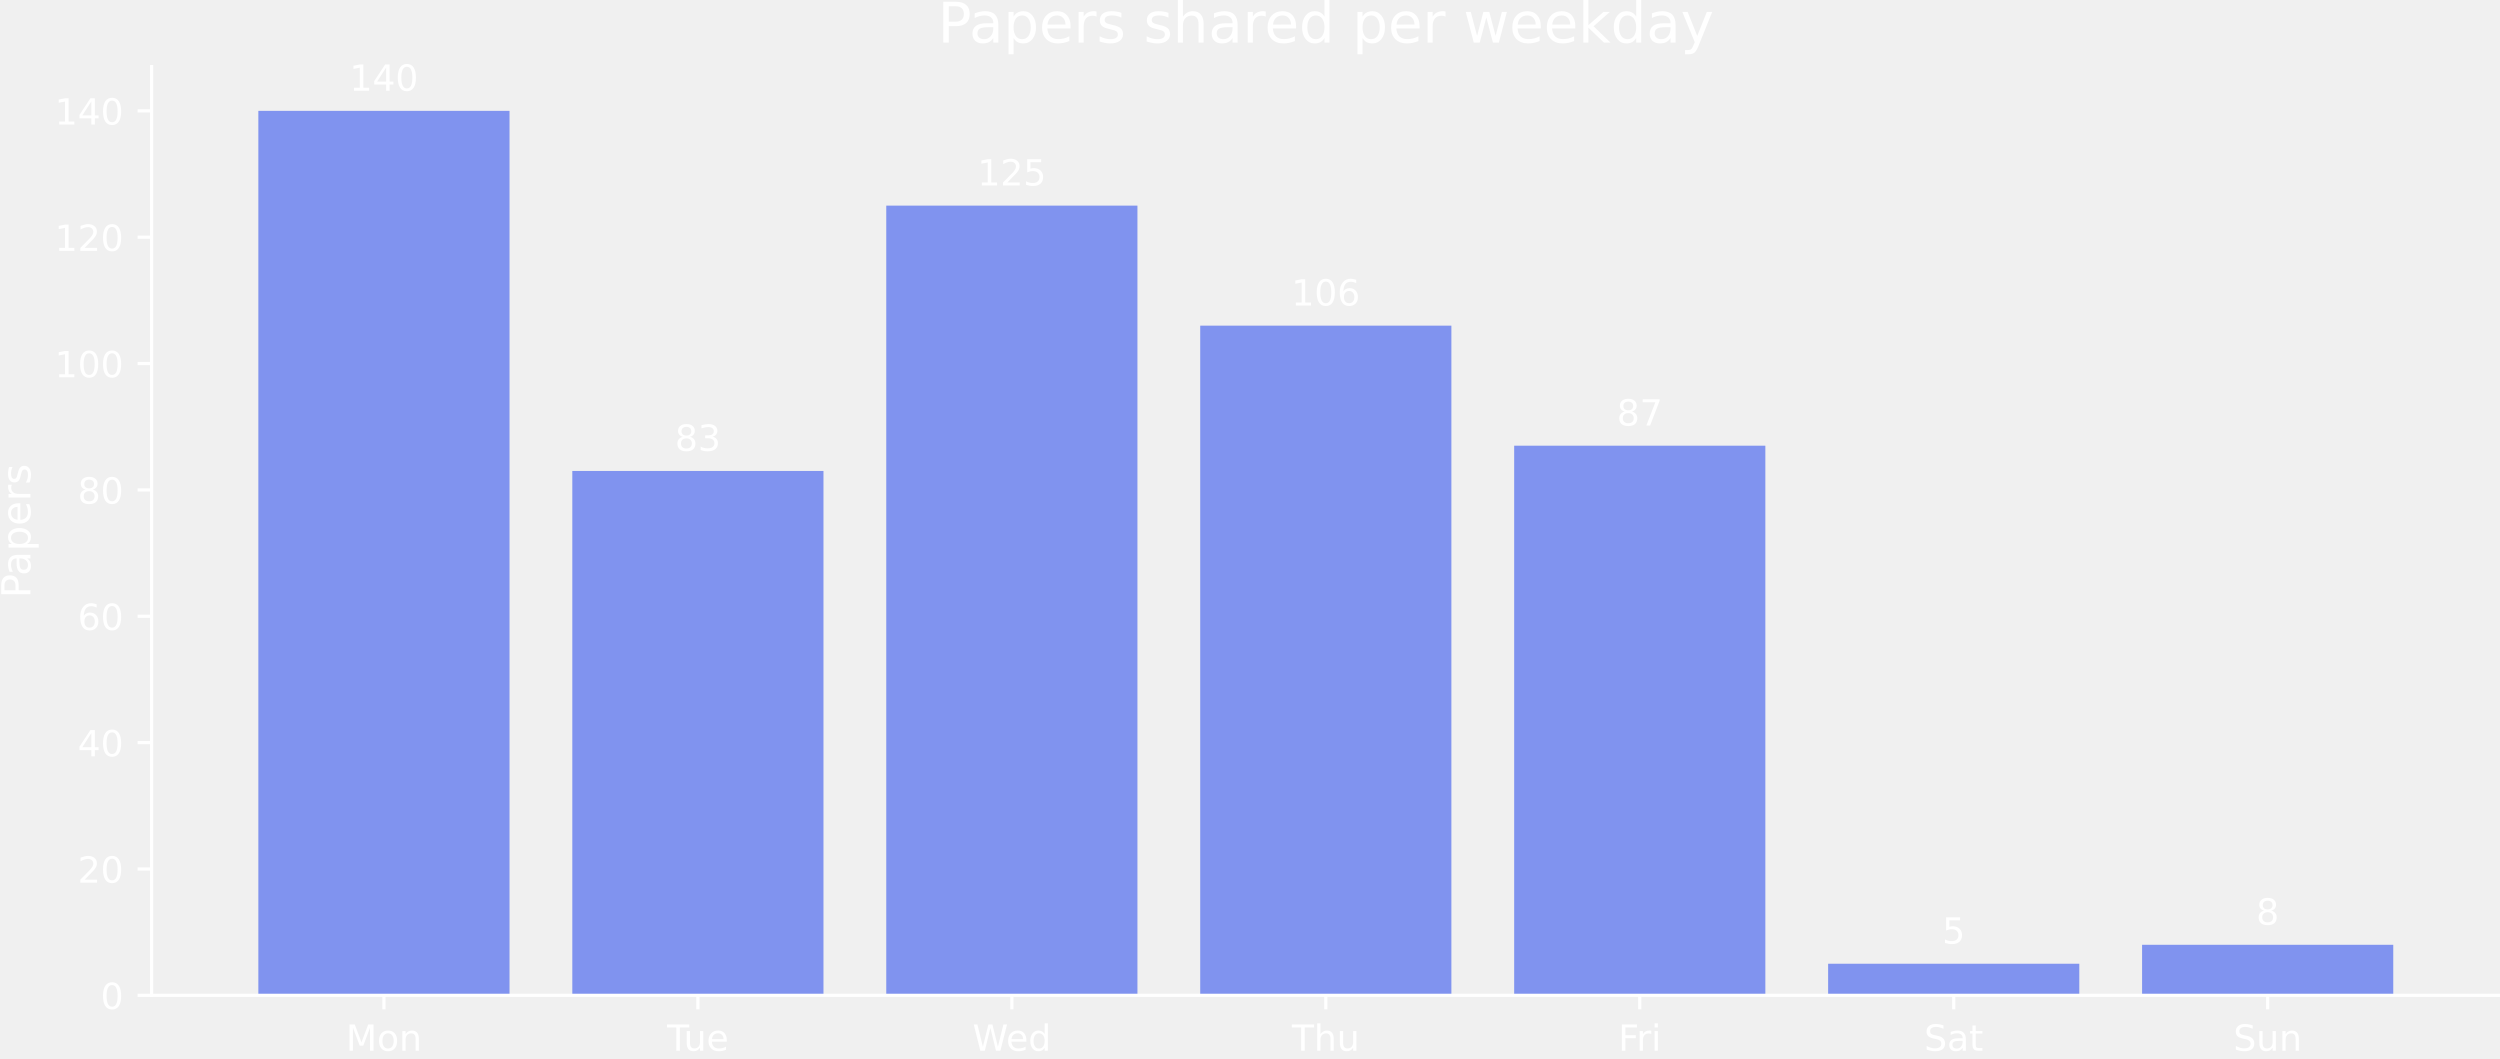
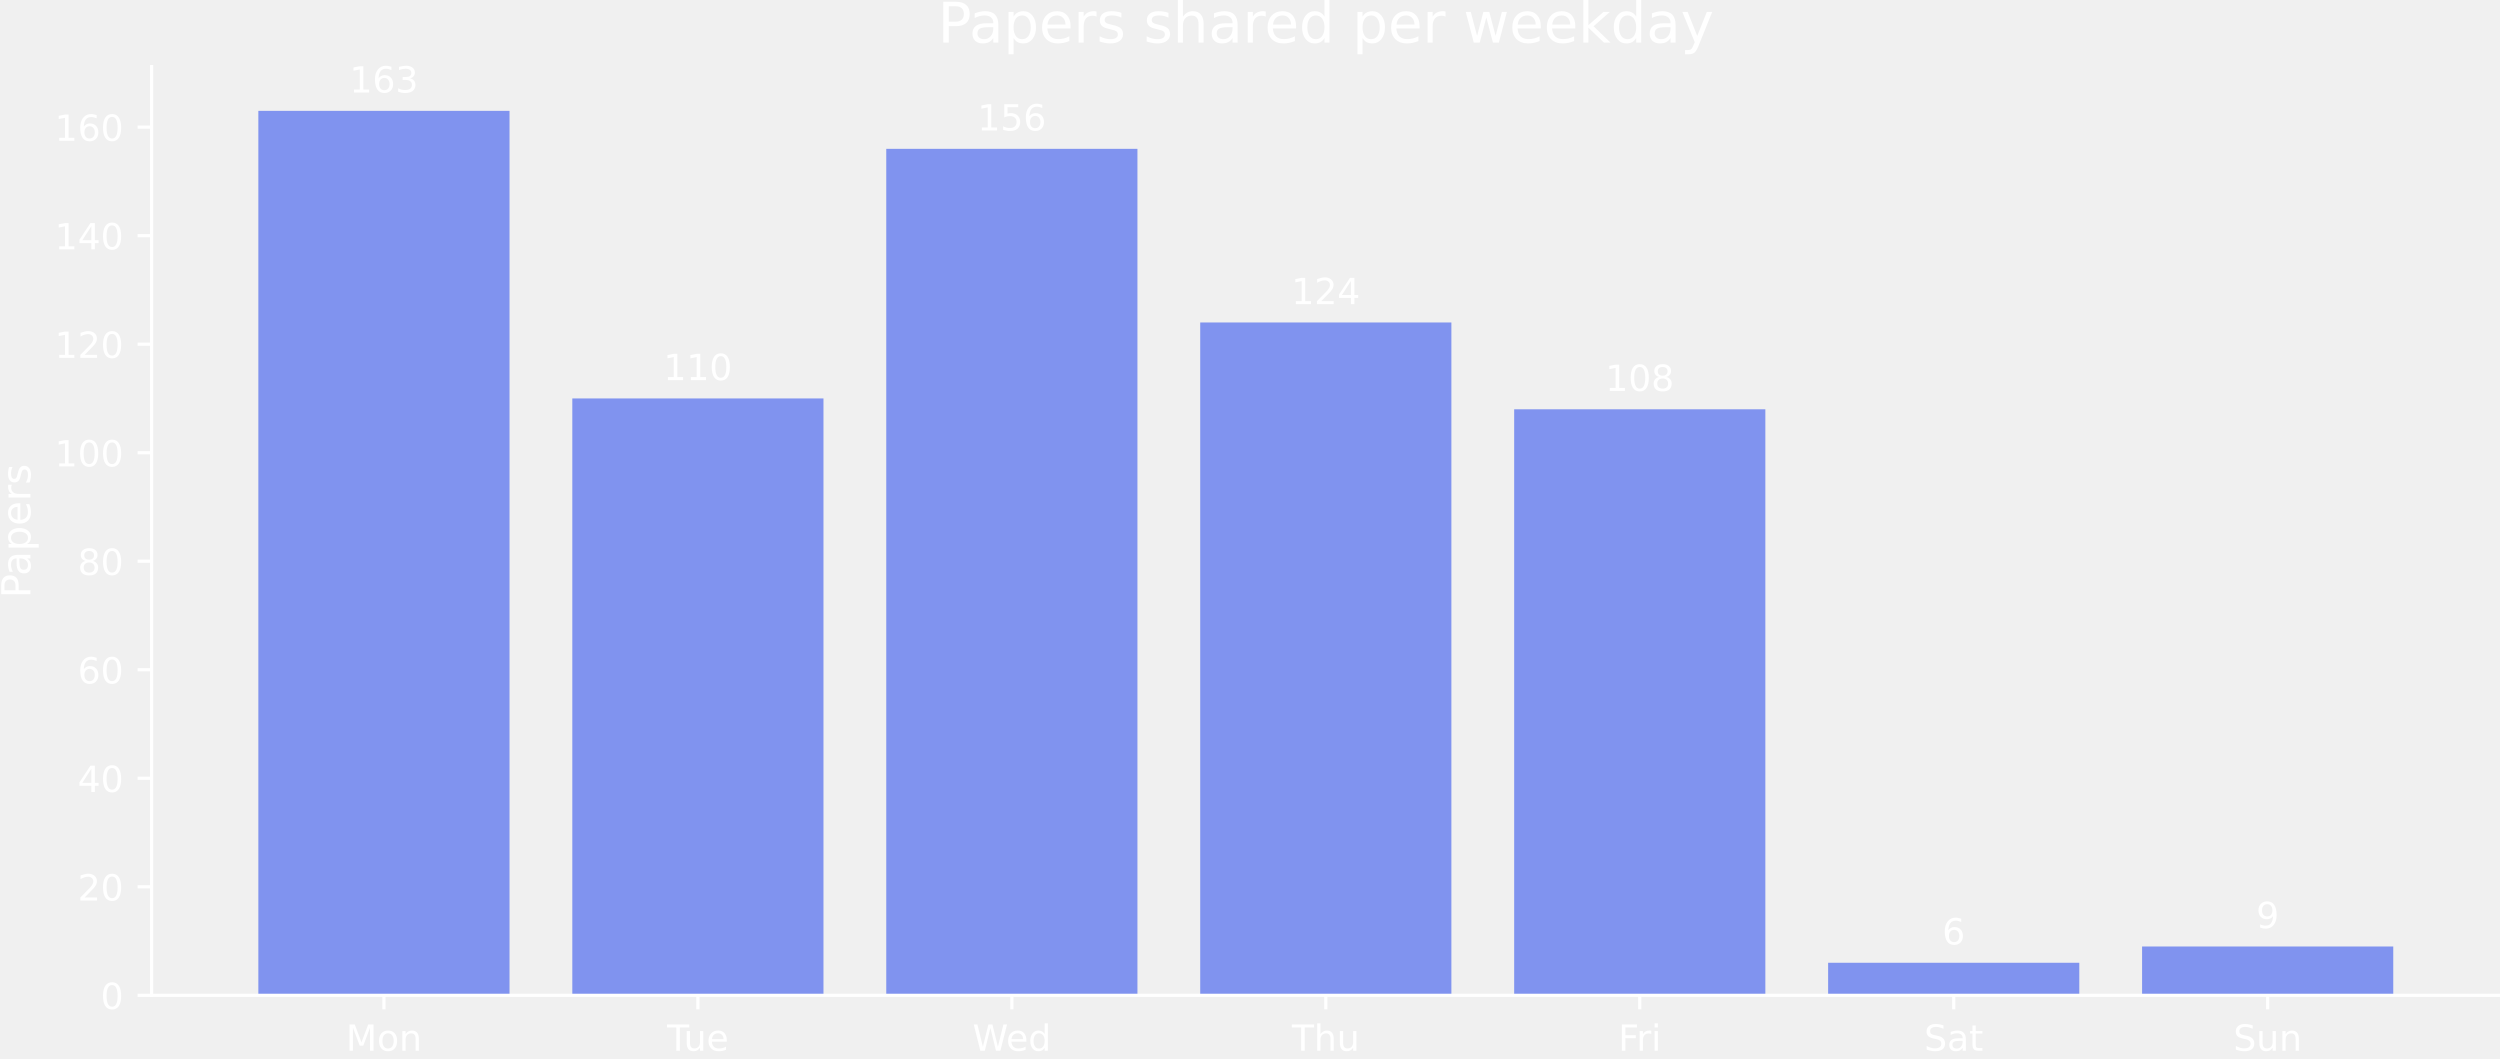
<svg xmlns="http://www.w3.org/2000/svg" xmlns:xlink="http://www.w3.org/1999/xlink" width="624.24pt" height="264.24pt" viewBox="0 0 624.24 264.24" version="1.1">
  <defs>
    <style type="text/css">*{stroke-linejoin: round; stroke-linecap: butt}</style>
  </defs>
  <g id="figure_1">
    <g id="patch_1">
      <path d="M 0 264.24  L 624.24 264.24  L 624.24 0  L 0 0  L 0 264.24  z " style="fill: none" />
    </g>
    <g id="axes_1">
      <g id="patch_2">
        <path d="M 37.857 248.53  L 624.24 248.53  L 624.24 16.638  L 37.857 16.638  L 37.857 248.53  z " style="fill: none" />
      </g>
      <g id="patch_3">
-         <path d="M 64.511 248.53  L 127.225 248.53  L 127.225 27.68  L 64.511 27.68  z " clip-path="url(#p59d6b43afe)" style="fill: #4361ee; opacity: 0.65" />
+         <path d="M 64.511 248.53  L 127.225 248.53  L 127.225 27.68  L 64.511 27.68  z " clip-path="url(#pc8bb290456)" style="fill: #4361ee; opacity: 0.65" />
      </g>
      <g id="patch_4">
-         <path d="M 142.904 248.53  L 205.619 248.53  L 205.619 117.598  L 142.904 117.598  z " clip-path="url(#p59d6b43afe)" style="fill: #4361ee; opacity: 0.65" />
+         <path d="M 142.904 248.53  L 205.619 248.53  L 205.619 99.49  L 142.904 99.49  z " clip-path="url(#pc8bb290456)" style="fill: #4361ee; opacity: 0.65" />
      </g>
      <g id="patch_5">
-         <path d="M 221.298 248.53  L 284.012 248.53  L 284.012 51.343  L 221.298 51.343  z " clip-path="url(#p59d6b43afe)" style="fill: #4361ee; opacity: 0.65" />
+         <path d="M 221.298 248.53  L 284.012 248.53  L 284.012 37.165  L 221.298 37.165  z " clip-path="url(#pc8bb290456)" style="fill: #4361ee; opacity: 0.65" />
      </g>
      <g id="patch_6">
-         <path d="M 299.691 248.53  L 362.406 248.53  L 362.406 81.315  L 299.691 81.315  z " clip-path="url(#p59d6b43afe)" style="fill: #4361ee; opacity: 0.65" />
+         <path d="M 299.691 248.53  L 362.406 248.53  L 362.406 80.522  L 299.691 80.522  z " clip-path="url(#pc8bb290456)" style="fill: #4361ee; opacity: 0.65" />
      </g>
      <g id="patch_7">
-         <path d="M 378.085 248.53  L 440.799 248.53  L 440.799 111.288  L 378.085 111.288  z " clip-path="url(#p59d6b43afe)" style="fill: #4361ee; opacity: 0.65" />
+         <path d="M 378.085 248.53  L 440.799 248.53  L 440.799 102.2  L 378.085 102.2  z " clip-path="url(#pc8bb290456)" style="fill: #4361ee; opacity: 0.65" />
      </g>
      <g id="patch_8">
-         <path d="M 456.478 248.53  L 519.193 248.53  L 519.193 240.642  L 456.478 240.642  z " clip-path="url(#p59d6b43afe)" style="fill: #4361ee; opacity: 0.65" />
+         <path d="M 456.478 248.53  L 519.193 248.53  L 519.193 240.4  L 456.478 240.4  z " clip-path="url(#pc8bb290456)" style="fill: #4361ee; opacity: 0.65" />
      </g>
      <g id="patch_9">
-         <path d="M 534.871 248.53  L 597.586 248.53  L 597.586 235.91  L 534.871 235.91  z " clip-path="url(#p59d6b43afe)" style="fill: #4361ee; opacity: 0.65" />
+         <path d="M 534.871 248.53  L 597.586 248.53  L 597.586 236.336  L 534.871 236.336  z " clip-path="url(#pc8bb290456)" style="fill: #4361ee; opacity: 0.65" />
      </g>
      <g id="matplotlib.axis_1">
        <g id="xtick_1">
          <g id="line2d_1">
            <defs>
-               <path id="mb5add2af52" d="M 0 0  L 0 3.5  " style="stroke: #ffffff; stroke-width: 0.8" />
+               <path id="me2dd5464c5" d="M 0 0  L 0 3.5  " style="stroke: #ffffff; stroke-width: 0.8" />
            </defs>
            <g>
-               <use xlink:href="#mb5add2af52" x="95.868" y="248.53" style="fill: #ffffff; stroke: #ffffff; stroke-width: 0.8" />
+               <use xlink:href="#me2dd5464c5" x="95.868" y="248.53" style="fill: #ffffff; stroke: #ffffff; stroke-width: 0.8" />
            </g>
          </g>
          <g id="text_1">
            <text style="font-size: 9px; font-family: 'DejaVu Sans', 'Liberation Sans', 'Noto Sans', 'FreeSans', sans-serif; text-anchor: middle; fill: #ffffff" x="95.868" y="262.368" transform="rotate(-0 95.86804 262.3683)">Mon</text>
          </g>
        </g>
        <g id="xtick_2">
          <g id="line2d_2">
            <g>
-               <use xlink:href="#mb5add2af52" x="174.262" y="248.53" style="fill: #ffffff; stroke: #ffffff; stroke-width: 0.8" />
+               <use xlink:href="#me2dd5464c5" x="174.262" y="248.53" style="fill: #ffffff; stroke: #ffffff; stroke-width: 0.8" />
            </g>
          </g>
          <g id="text_2">
            <text style="font-size: 9px; font-family: 'DejaVu Sans', 'Liberation Sans', 'Noto Sans', 'FreeSans', sans-serif; text-anchor: middle; fill: #ffffff" x="174.262" y="262.368" transform="rotate(-0 174.2615 262.3683)">Tue</text>
          </g>
        </g>
        <g id="xtick_3">
          <g id="line2d_3">
            <g>
-               <use xlink:href="#mb5add2af52" x="252.655" y="248.53" style="fill: #ffffff; stroke: #ffffff; stroke-width: 0.8" />
+               <use xlink:href="#me2dd5464c5" x="252.655" y="248.53" style="fill: #ffffff; stroke: #ffffff; stroke-width: 0.8" />
            </g>
          </g>
          <g id="text_3">
            <text style="font-size: 9px; font-family: 'DejaVu Sans', 'Liberation Sans', 'Noto Sans', 'FreeSans', sans-serif; text-anchor: middle; fill: #ffffff" x="252.655" y="262.368" transform="rotate(-0 252.655 262.3683)">Wed</text>
          </g>
        </g>
        <g id="xtick_4">
          <g id="line2d_4">
            <g>
-               <use xlink:href="#mb5add2af52" x="331.048" y="248.53" style="fill: #ffffff; stroke: #ffffff; stroke-width: 0.8" />
+               <use xlink:href="#me2dd5464c5" x="331.048" y="248.53" style="fill: #ffffff; stroke: #ffffff; stroke-width: 0.8" />
            </g>
          </g>
          <g id="text_4">
            <text style="font-size: 9px; font-family: 'DejaVu Sans', 'Liberation Sans', 'Noto Sans', 'FreeSans', sans-serif; text-anchor: middle; fill: #ffffff" x="331.048" y="262.368" transform="rotate(-0 331.0484 262.3683)">Thu</text>
          </g>
        </g>
        <g id="xtick_5">
          <g id="line2d_5">
            <g>
-               <use xlink:href="#mb5add2af52" x="409.442" y="248.53" style="fill: #ffffff; stroke: #ffffff; stroke-width: 0.8" />
+               <use xlink:href="#me2dd5464c5" x="409.442" y="248.53" style="fill: #ffffff; stroke: #ffffff; stroke-width: 0.8" />
            </g>
          </g>
          <g id="text_5">
            <text style="font-size: 9px; font-family: 'DejaVu Sans', 'Liberation Sans', 'Noto Sans', 'FreeSans', sans-serif; text-anchor: middle; fill: #ffffff" x="409.442" y="262.368" transform="rotate(-0 409.4419 262.3683)">Fri</text>
          </g>
        </g>
        <g id="xtick_6">
          <g id="line2d_6">
            <g>
-               <use xlink:href="#mb5add2af52" x="487.835" y="248.53" style="fill: #ffffff; stroke: #ffffff; stroke-width: 0.8" />
+               <use xlink:href="#me2dd5464c5" x="487.835" y="248.53" style="fill: #ffffff; stroke: #ffffff; stroke-width: 0.8" />
            </g>
          </g>
          <g id="text_6">
            <text style="font-size: 9px; font-family: 'DejaVu Sans', 'Liberation Sans', 'Noto Sans', 'FreeSans', sans-serif; text-anchor: middle; fill: #ffffff" x="487.835" y="262.368" transform="rotate(-0 487.8354 262.3683)">Sat</text>
          </g>
        </g>
        <g id="xtick_7">
          <g id="line2d_7">
            <g>
-               <use xlink:href="#mb5add2af52" x="566.229" y="248.53" style="fill: #ffffff; stroke: #ffffff; stroke-width: 0.8" />
+               <use xlink:href="#me2dd5464c5" x="566.229" y="248.53" style="fill: #ffffff; stroke: #ffffff; stroke-width: 0.8" />
            </g>
          </g>
          <g id="text_7">
            <text style="font-size: 9px; font-family: 'DejaVu Sans', 'Liberation Sans', 'Noto Sans', 'FreeSans', sans-serif; text-anchor: middle; fill: #ffffff" x="566.229" y="262.368" transform="rotate(-0 566.2288 262.3683)">Sun</text>
          </g>
        </g>
      </g>
      <g id="matplotlib.axis_2">
        <g id="ytick_1">
          <g id="line2d_8">
            <defs>
-               <path id="mee0b71bbd2" d="M 0 0  L -3.5 0  " style="stroke: #ffffff; stroke-width: 0.8" />
+               <path id="ma1d529d83e" d="M 0 0  L -3.5 0  " style="stroke: #ffffff; stroke-width: 0.8" />
            </defs>
            <g>
-               <use xlink:href="#mee0b71bbd2" x="37.857" y="248.53" style="fill: #ffffff; stroke: #ffffff; stroke-width: 0.8" />
+               <use xlink:href="#ma1d529d83e" x="37.857" y="248.53" style="fill: #ffffff; stroke: #ffffff; stroke-width: 0.8" />
            </g>
          </g>
          <g id="text_8">
            <text style="font-size: 9px; font-family: 'DejaVu Sans', 'Liberation Sans', 'Noto Sans', 'FreeSans', sans-serif; text-anchor: end; fill: #ffffff" x="30.857" y="251.949" transform="rotate(-0 30.85687 251.949)">0</text>
          </g>
        </g>
        <g id="ytick_2">
          <g id="line2d_9">
            <g>
-               <use xlink:href="#mee0b71bbd2" x="37.857" y="216.98" style="fill: #ffffff; stroke: #ffffff; stroke-width: 0.8" />
+               <use xlink:href="#ma1d529d83e" x="37.857" y="221.432" style="fill: #ffffff; stroke: #ffffff; stroke-width: 0.8" />
            </g>
          </g>
          <g id="text_9">
-             <text style="font-size: 9px; font-family: 'DejaVu Sans', 'Liberation Sans', 'Noto Sans', 'FreeSans', sans-serif; text-anchor: end; fill: #ffffff" x="30.857" y="220.399" transform="rotate(-0 30.85687 220.3991)">20</text>
+             <text style="font-size: 9px; font-family: 'DejaVu Sans', 'Liberation Sans', 'Noto Sans', 'FreeSans', sans-serif; text-anchor: end; fill: #ffffff" x="30.857" y="224.851" transform="rotate(-0 30.85687 224.8509)">20</text>
          </g>
        </g>
        <g id="ytick_3">
          <g id="line2d_10">
            <g>
-               <use xlink:href="#mee0b71bbd2" x="37.857" y="185.43" style="fill: #ffffff; stroke: #ffffff; stroke-width: 0.8" />
+               <use xlink:href="#ma1d529d83e" x="37.857" y="194.334" style="fill: #ffffff; stroke: #ffffff; stroke-width: 0.8" />
            </g>
          </g>
          <g id="text_10">
-             <text style="font-size: 9px; font-family: 'DejaVu Sans', 'Liberation Sans', 'Noto Sans', 'FreeSans', sans-serif; text-anchor: end; fill: #ffffff" x="30.857" y="188.849" transform="rotate(-0 30.85687 188.8492)">40</text>
+             <text style="font-size: 9px; font-family: 'DejaVu Sans', 'Liberation Sans', 'Noto Sans', 'FreeSans', sans-serif; text-anchor: end; fill: #ffffff" x="30.857" y="197.753" transform="rotate(-0 30.85687 197.7528)">40</text>
          </g>
        </g>
        <g id="ytick_4">
          <g id="line2d_11">
            <g>
-               <use xlink:href="#mee0b71bbd2" x="37.857" y="153.88" style="fill: #ffffff; stroke: #ffffff; stroke-width: 0.8" />
+               <use xlink:href="#ma1d529d83e" x="37.857" y="167.235" style="fill: #ffffff; stroke: #ffffff; stroke-width: 0.8" />
            </g>
          </g>
          <g id="text_11">
-             <text style="font-size: 9px; font-family: 'DejaVu Sans', 'Liberation Sans', 'Noto Sans', 'FreeSans', sans-serif; text-anchor: end; fill: #ffffff" x="30.857" y="157.299" transform="rotate(-0 30.85687 157.2992)">60</text>
+             <text style="font-size: 9px; font-family: 'DejaVu Sans', 'Liberation Sans', 'Noto Sans', 'FreeSans', sans-serif; text-anchor: end; fill: #ffffff" x="30.857" y="170.655" transform="rotate(-0 30.85687 170.6547)">60</text>
          </g>
        </g>
        <g id="ytick_5">
          <g id="line2d_12">
            <g>
-               <use xlink:href="#mee0b71bbd2" x="37.857" y="122.33" style="fill: #ffffff; stroke: #ffffff; stroke-width: 0.8" />
+               <use xlink:href="#ma1d529d83e" x="37.857" y="140.137" style="fill: #ffffff; stroke: #ffffff; stroke-width: 0.8" />
            </g>
          </g>
          <g id="text_12">
-             <text style="font-size: 9px; font-family: 'DejaVu Sans', 'Liberation Sans', 'Noto Sans', 'FreeSans', sans-serif; text-anchor: end; fill: #ffffff" x="30.857" y="125.749" transform="rotate(-0 30.85687 125.7493)">80</text>
+             <text style="font-size: 9px; font-family: 'DejaVu Sans', 'Liberation Sans', 'Noto Sans', 'FreeSans', sans-serif; text-anchor: end; fill: #ffffff" x="30.857" y="143.557" transform="rotate(-0 30.85687 143.5566)">80</text>
          </g>
        </g>
        <g id="ytick_6">
          <g id="line2d_13">
            <g>
-               <use xlink:href="#mee0b71bbd2" x="37.857" y="90.78" style="fill: #ffffff; stroke: #ffffff; stroke-width: 0.8" />
+               <use xlink:href="#ma1d529d83e" x="37.857" y="113.039" style="fill: #ffffff; stroke: #ffffff; stroke-width: 0.8" />
            </g>
          </g>
          <g id="text_13">
-             <text style="font-size: 9px; font-family: 'DejaVu Sans', 'Liberation Sans', 'Noto Sans', 'FreeSans', sans-serif; text-anchor: end; fill: #ffffff" x="30.857" y="94.199" transform="rotate(-0 30.85687 94.19941)">100</text>
+             <text style="font-size: 9px; font-family: 'DejaVu Sans', 'Liberation Sans', 'Noto Sans', 'FreeSans', sans-serif; text-anchor: end; fill: #ffffff" x="30.857" y="116.459" transform="rotate(-0 30.85687 116.4586)">100</text>
          </g>
        </g>
        <g id="ytick_7">
          <g id="line2d_14">
            <g>
-               <use xlink:href="#mee0b71bbd2" x="37.857" y="59.23" style="fill: #ffffff; stroke: #ffffff; stroke-width: 0.8" />
+               <use xlink:href="#ma1d529d83e" x="37.857" y="85.941" style="fill: #ffffff; stroke: #ffffff; stroke-width: 0.8" />
            </g>
          </g>
          <g id="text_14">
-             <text style="font-size: 9px; font-family: 'DejaVu Sans', 'Liberation Sans', 'Noto Sans', 'FreeSans', sans-serif; text-anchor: end; fill: #ffffff" x="30.857" y="62.649" transform="rotate(-0 30.85687 62.6495)">120</text>
+             <text style="font-size: 9px; font-family: 'DejaVu Sans', 'Liberation Sans', 'Noto Sans', 'FreeSans', sans-serif; text-anchor: end; fill: #ffffff" x="30.857" y="89.36" transform="rotate(-0 30.85687 89.36047)">120</text>
          </g>
        </g>
        <g id="ytick_8">
          <g id="line2d_15">
            <g>
-               <use xlink:href="#mee0b71bbd2" x="37.857" y="27.68" style="fill: #ffffff; stroke: #ffffff; stroke-width: 0.8" />
+               <use xlink:href="#ma1d529d83e" x="37.857" y="58.843" style="fill: #ffffff; stroke: #ffffff; stroke-width: 0.8" />
            </g>
          </g>
          <g id="text_15">
-             <text style="font-size: 9px; font-family: 'DejaVu Sans', 'Liberation Sans', 'Noto Sans', 'FreeSans', sans-serif; text-anchor: end; fill: #ffffff" x="30.857" y="31.1" transform="rotate(-0 30.85687 31.09958)">140</text>
-           </g>
-         </g>
-         <g id="text_16">
+             <text style="font-size: 9px; font-family: 'DejaVu Sans', 'Liberation Sans', 'Noto Sans', 'FreeSans', sans-serif; text-anchor: end; fill: #ffffff" x="30.857" y="62.262" transform="rotate(-0 30.85687 62.26238)">140</text>
+           </g>
+         </g>
+         <g id="ytick_9">
+           <g id="line2d_16">
+             <g>
+               <use xlink:href="#ma1d529d83e" x="37.857" y="31.745" style="fill: #ffffff; stroke: #ffffff; stroke-width: 0.8" />
+             </g>
+           </g>
+           <g id="text_16">
+             <text style="font-size: 9px; font-family: 'DejaVu Sans', 'Liberation Sans', 'Noto Sans', 'FreeSans', sans-serif; text-anchor: end; fill: #ffffff" x="30.857" y="35.164" transform="rotate(-0 30.85687 35.16429)">160</text>
+           </g>
+         </g>
+         <g id="text_17">
          <text style="font-size: 10px; font-family: 'DejaVu Sans', 'Liberation Sans', 'Noto Sans', 'FreeSans', sans-serif; text-anchor: middle; fill: #ffffff" x="7.598" y="132.584" transform="rotate(-90 7.598438 132.5838)">Papers</text>
        </g>
      </g>
      <g id="patch_10">
        <path d="M 37.857 248.53  L 37.857 16.638  " style="fill: none; stroke: #ffffff; stroke-width: 0.8; stroke-linejoin: miter; stroke-linecap: square" />
      </g>
      <g id="patch_11">
        <path d="M 37.857 248.53  L 624.24 248.53  " style="fill: none; stroke: #ffffff; stroke-width: 0.8; stroke-linejoin: miter; stroke-linecap: square" />
      </g>
-       <g id="text_17">
-         <text style="font-size: 9px; font-family: 'DejaVu Sans', 'Liberation Sans', 'Noto Sans', 'FreeSans', sans-serif; text-anchor: middle; fill: #ffffff" x="95.868" y="22.654" transform="rotate(-0 95.86804 22.65357)">140</text>
-       </g>
      <g id="text_18">
-         <text style="font-size: 9px; font-family: 'DejaVu Sans', 'Liberation Sans', 'Noto Sans', 'FreeSans', sans-serif; text-anchor: middle; fill: #ffffff" x="174.262" y="112.571" transform="rotate(-0 174.2615 112.5708)">83</text>
+         <text style="font-size: 9px; font-family: 'DejaVu Sans', 'Liberation Sans', 'Noto Sans', 'FreeSans', sans-serif; text-anchor: middle; fill: #ffffff" x="95.868" y="23.099" transform="rotate(-0 95.86804 23.09876)">163</text>
      </g>
      <g id="text_19">
-         <text style="font-size: 9px; font-family: 'DejaVu Sans', 'Liberation Sans', 'Noto Sans', 'FreeSans', sans-serif; text-anchor: middle; fill: #ffffff" x="252.655" y="46.316" transform="rotate(-0 252.655 46.31601)">125</text>
+         <text style="font-size: 9px; font-family: 'DejaVu Sans', 'Liberation Sans', 'Noto Sans', 'FreeSans', sans-serif; text-anchor: middle; fill: #ffffff" x="174.262" y="94.909" transform="rotate(-0 174.2615 94.90868)">110</text>
      </g>
      <g id="text_20">
-         <text style="font-size: 9px; font-family: 'DejaVu Sans', 'Liberation Sans', 'Noto Sans', 'FreeSans', sans-serif; text-anchor: middle; fill: #ffffff" x="331.048" y="76.288" transform="rotate(-0 331.0484 76.28843)">106</text>
+         <text style="font-size: 9px; font-family: 'DejaVu Sans', 'Liberation Sans', 'Noto Sans', 'FreeSans', sans-serif; text-anchor: middle; fill: #ffffff" x="252.655" y="32.583" transform="rotate(-0 252.655 32.58309)">156</text>
      </g>
      <g id="text_21">
-         <text style="font-size: 9px; font-family: 'DejaVu Sans', 'Liberation Sans', 'Noto Sans', 'FreeSans', sans-serif; text-anchor: middle; fill: #ffffff" x="409.442" y="106.261" transform="rotate(-0 409.4419 106.2608)">87</text>
+         <text style="font-size: 9px; font-family: 'DejaVu Sans', 'Liberation Sans', 'Noto Sans', 'FreeSans', sans-serif; text-anchor: middle; fill: #ffffff" x="331.048" y="75.94" transform="rotate(-0 331.0484 75.94002)">124</text>
      </g>
      <g id="text_22">
-         <text style="font-size: 9px; font-family: 'DejaVu Sans', 'Liberation Sans', 'Noto Sans', 'FreeSans', sans-serif; text-anchor: middle; fill: #ffffff" x="487.835" y="235.615" transform="rotate(-0 487.8354 235.6155)">5</text>
+         <text style="font-size: 9px; font-family: 'DejaVu Sans', 'Liberation Sans', 'Noto Sans', 'FreeSans', sans-serif; text-anchor: middle; fill: #ffffff" x="409.442" y="97.618" transform="rotate(-0 409.4419 97.61849)">108</text>
      </g>
      <g id="text_23">
-         <text style="font-size: 9px; font-family: 'DejaVu Sans', 'Liberation Sans', 'Noto Sans', 'FreeSans', sans-serif; text-anchor: middle; fill: #ffffff" x="566.229" y="230.883" transform="rotate(-0 566.2288 230.883)">8</text>
+         <text style="font-size: 9px; font-family: 'DejaVu Sans', 'Liberation Sans', 'Noto Sans', 'FreeSans', sans-serif; text-anchor: middle; fill: #ffffff" x="487.835" y="235.819" transform="rotate(-0 487.8354 235.8187)">6</text>
      </g>
      <g id="text_24">
+         <text style="font-size: 9px; font-family: 'DejaVu Sans', 'Liberation Sans', 'Noto Sans', 'FreeSans', sans-serif; text-anchor: middle; fill: #ffffff" x="566.229" y="231.754" transform="rotate(-0 566.2288 231.754)">9</text>
+       </g>
+       <g id="text_25">
        <text style="font-size: 14px; font-family: 'DejaVu Sans', 'Liberation Sans', 'Noto Sans', 'FreeSans', sans-serif; text-anchor: middle; fill: #ffffff" x="331.048" y="10.638" transform="rotate(-0 331.0484 10.63781)">Papers shared per weekday</text>
      </g>
    </g>
  </g>
  <defs>
-     <clipPath id="p59d6b43afe">
+     <clipPath id="pc8bb290456">
      <rect x="37.857" y="16.638" width="586.383" height="231.892" />
    </clipPath>
  </defs>
</svg>
